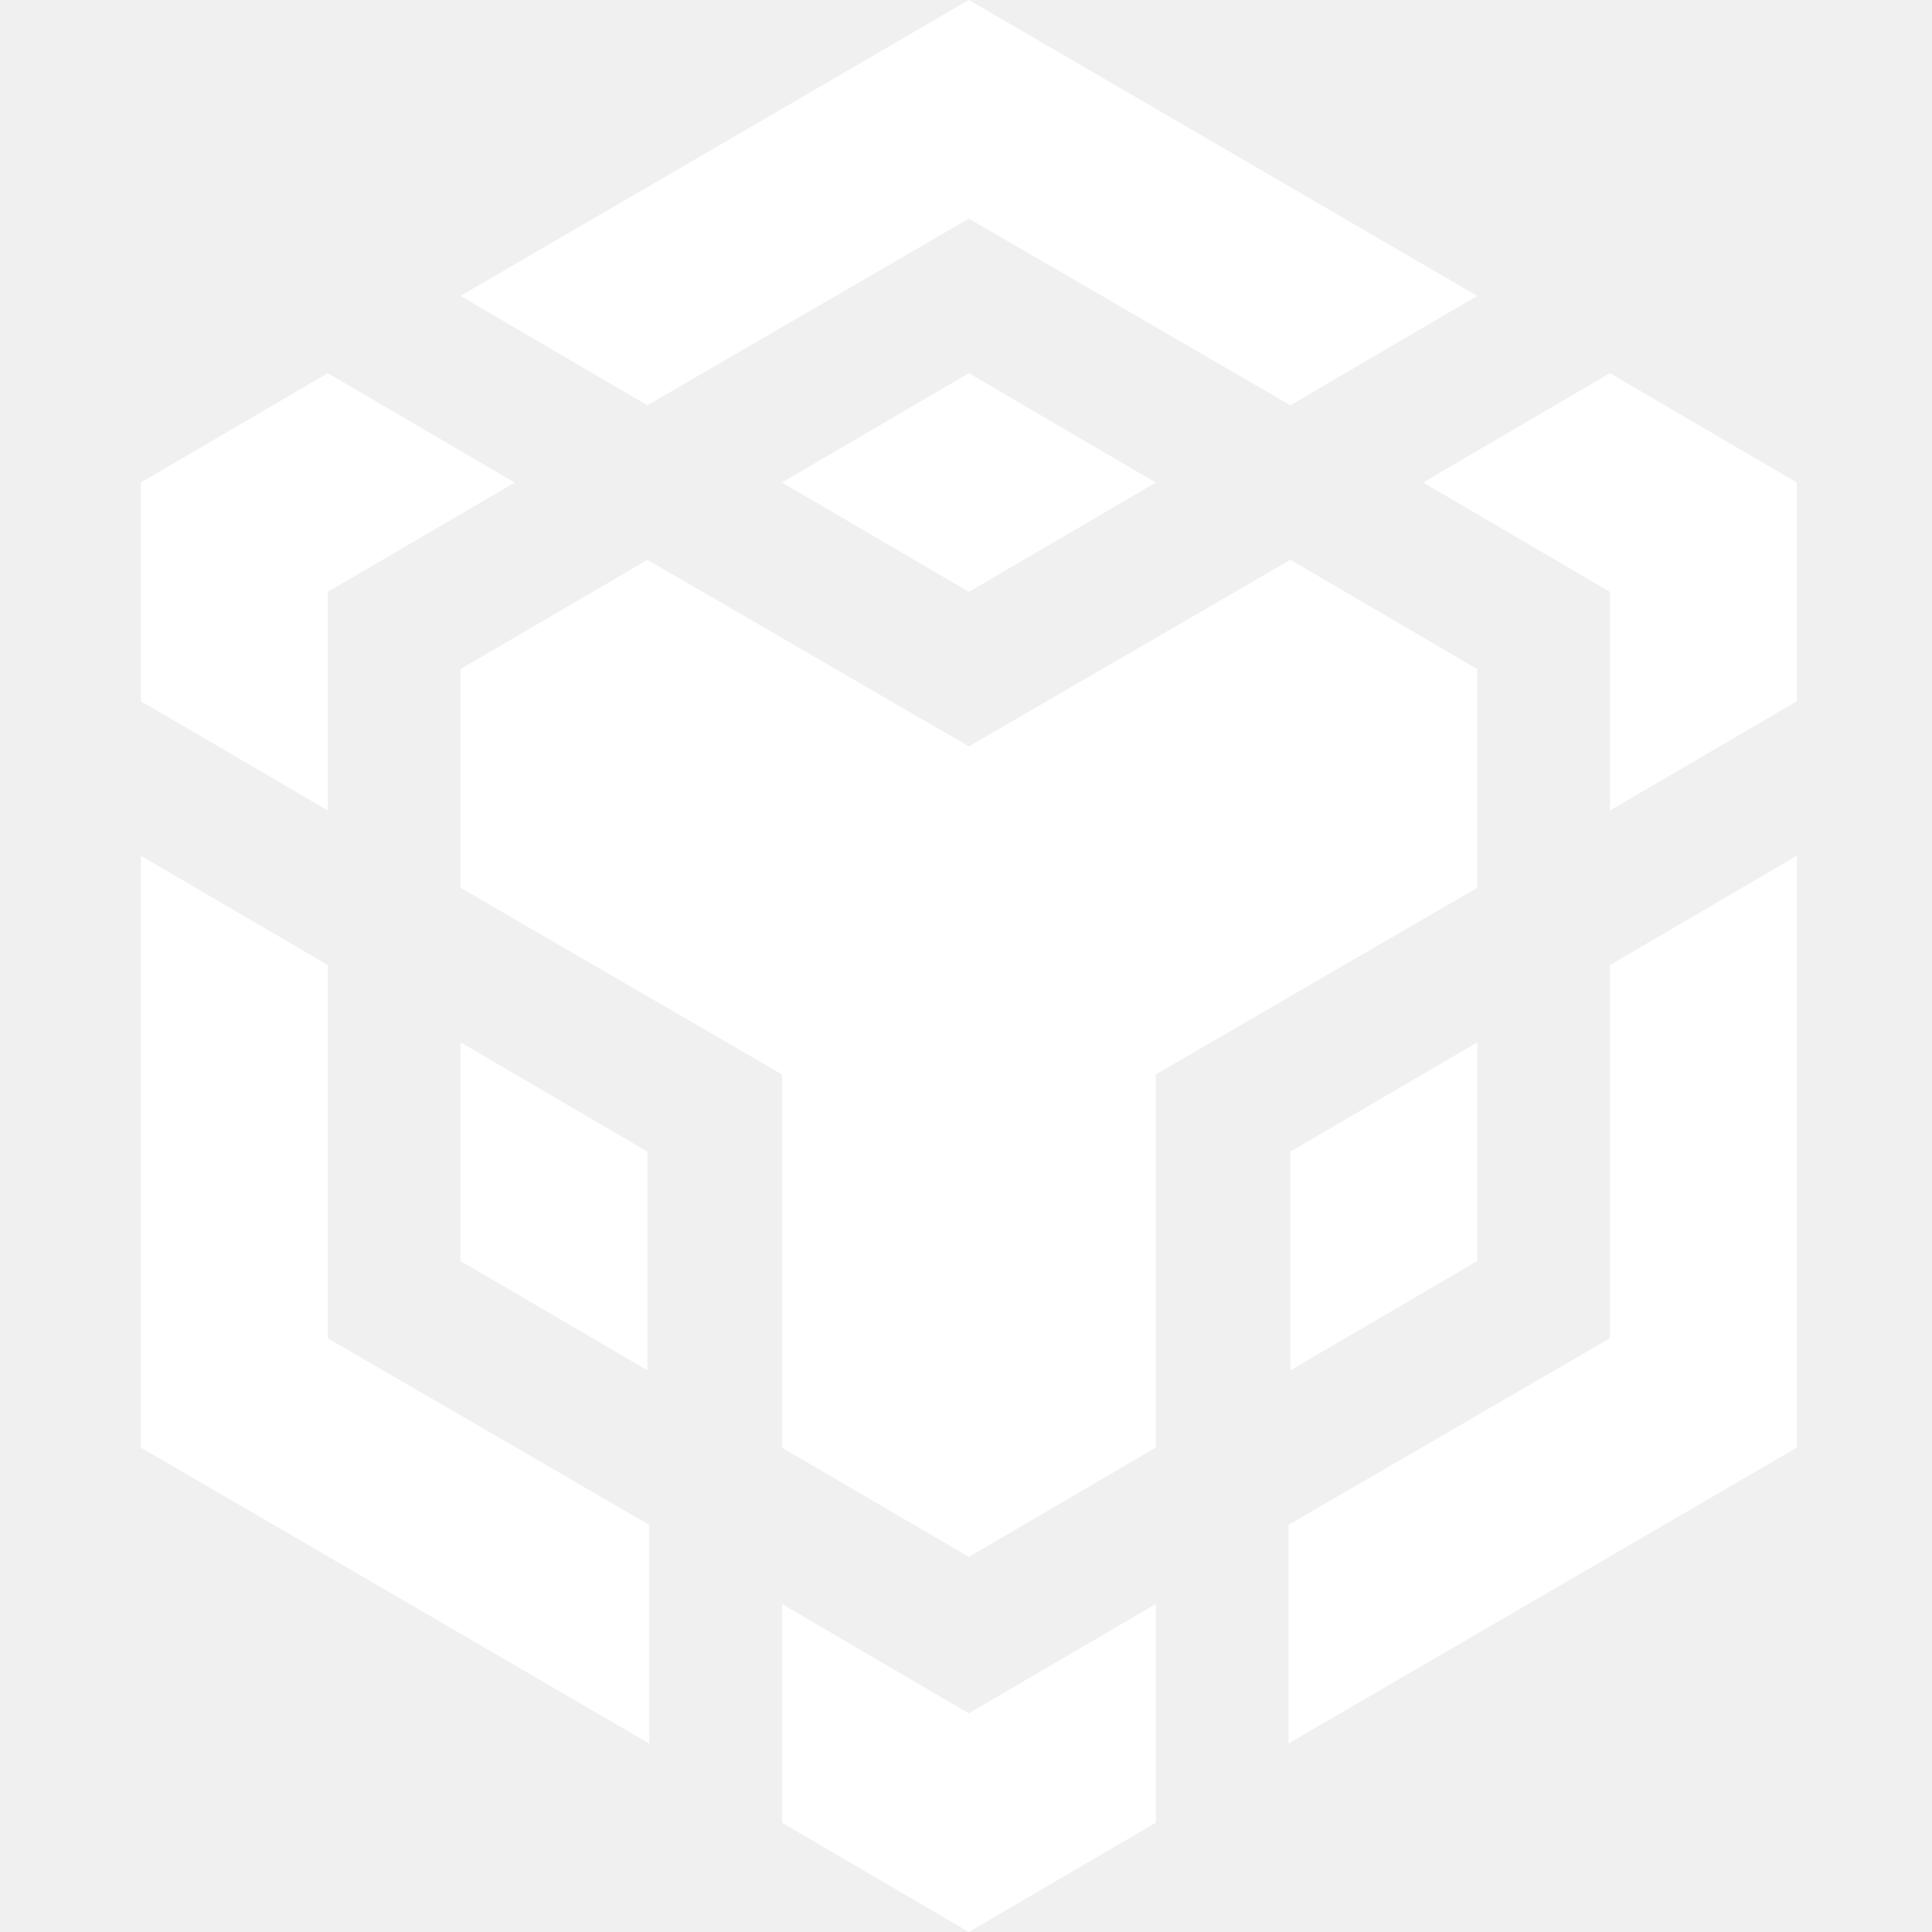
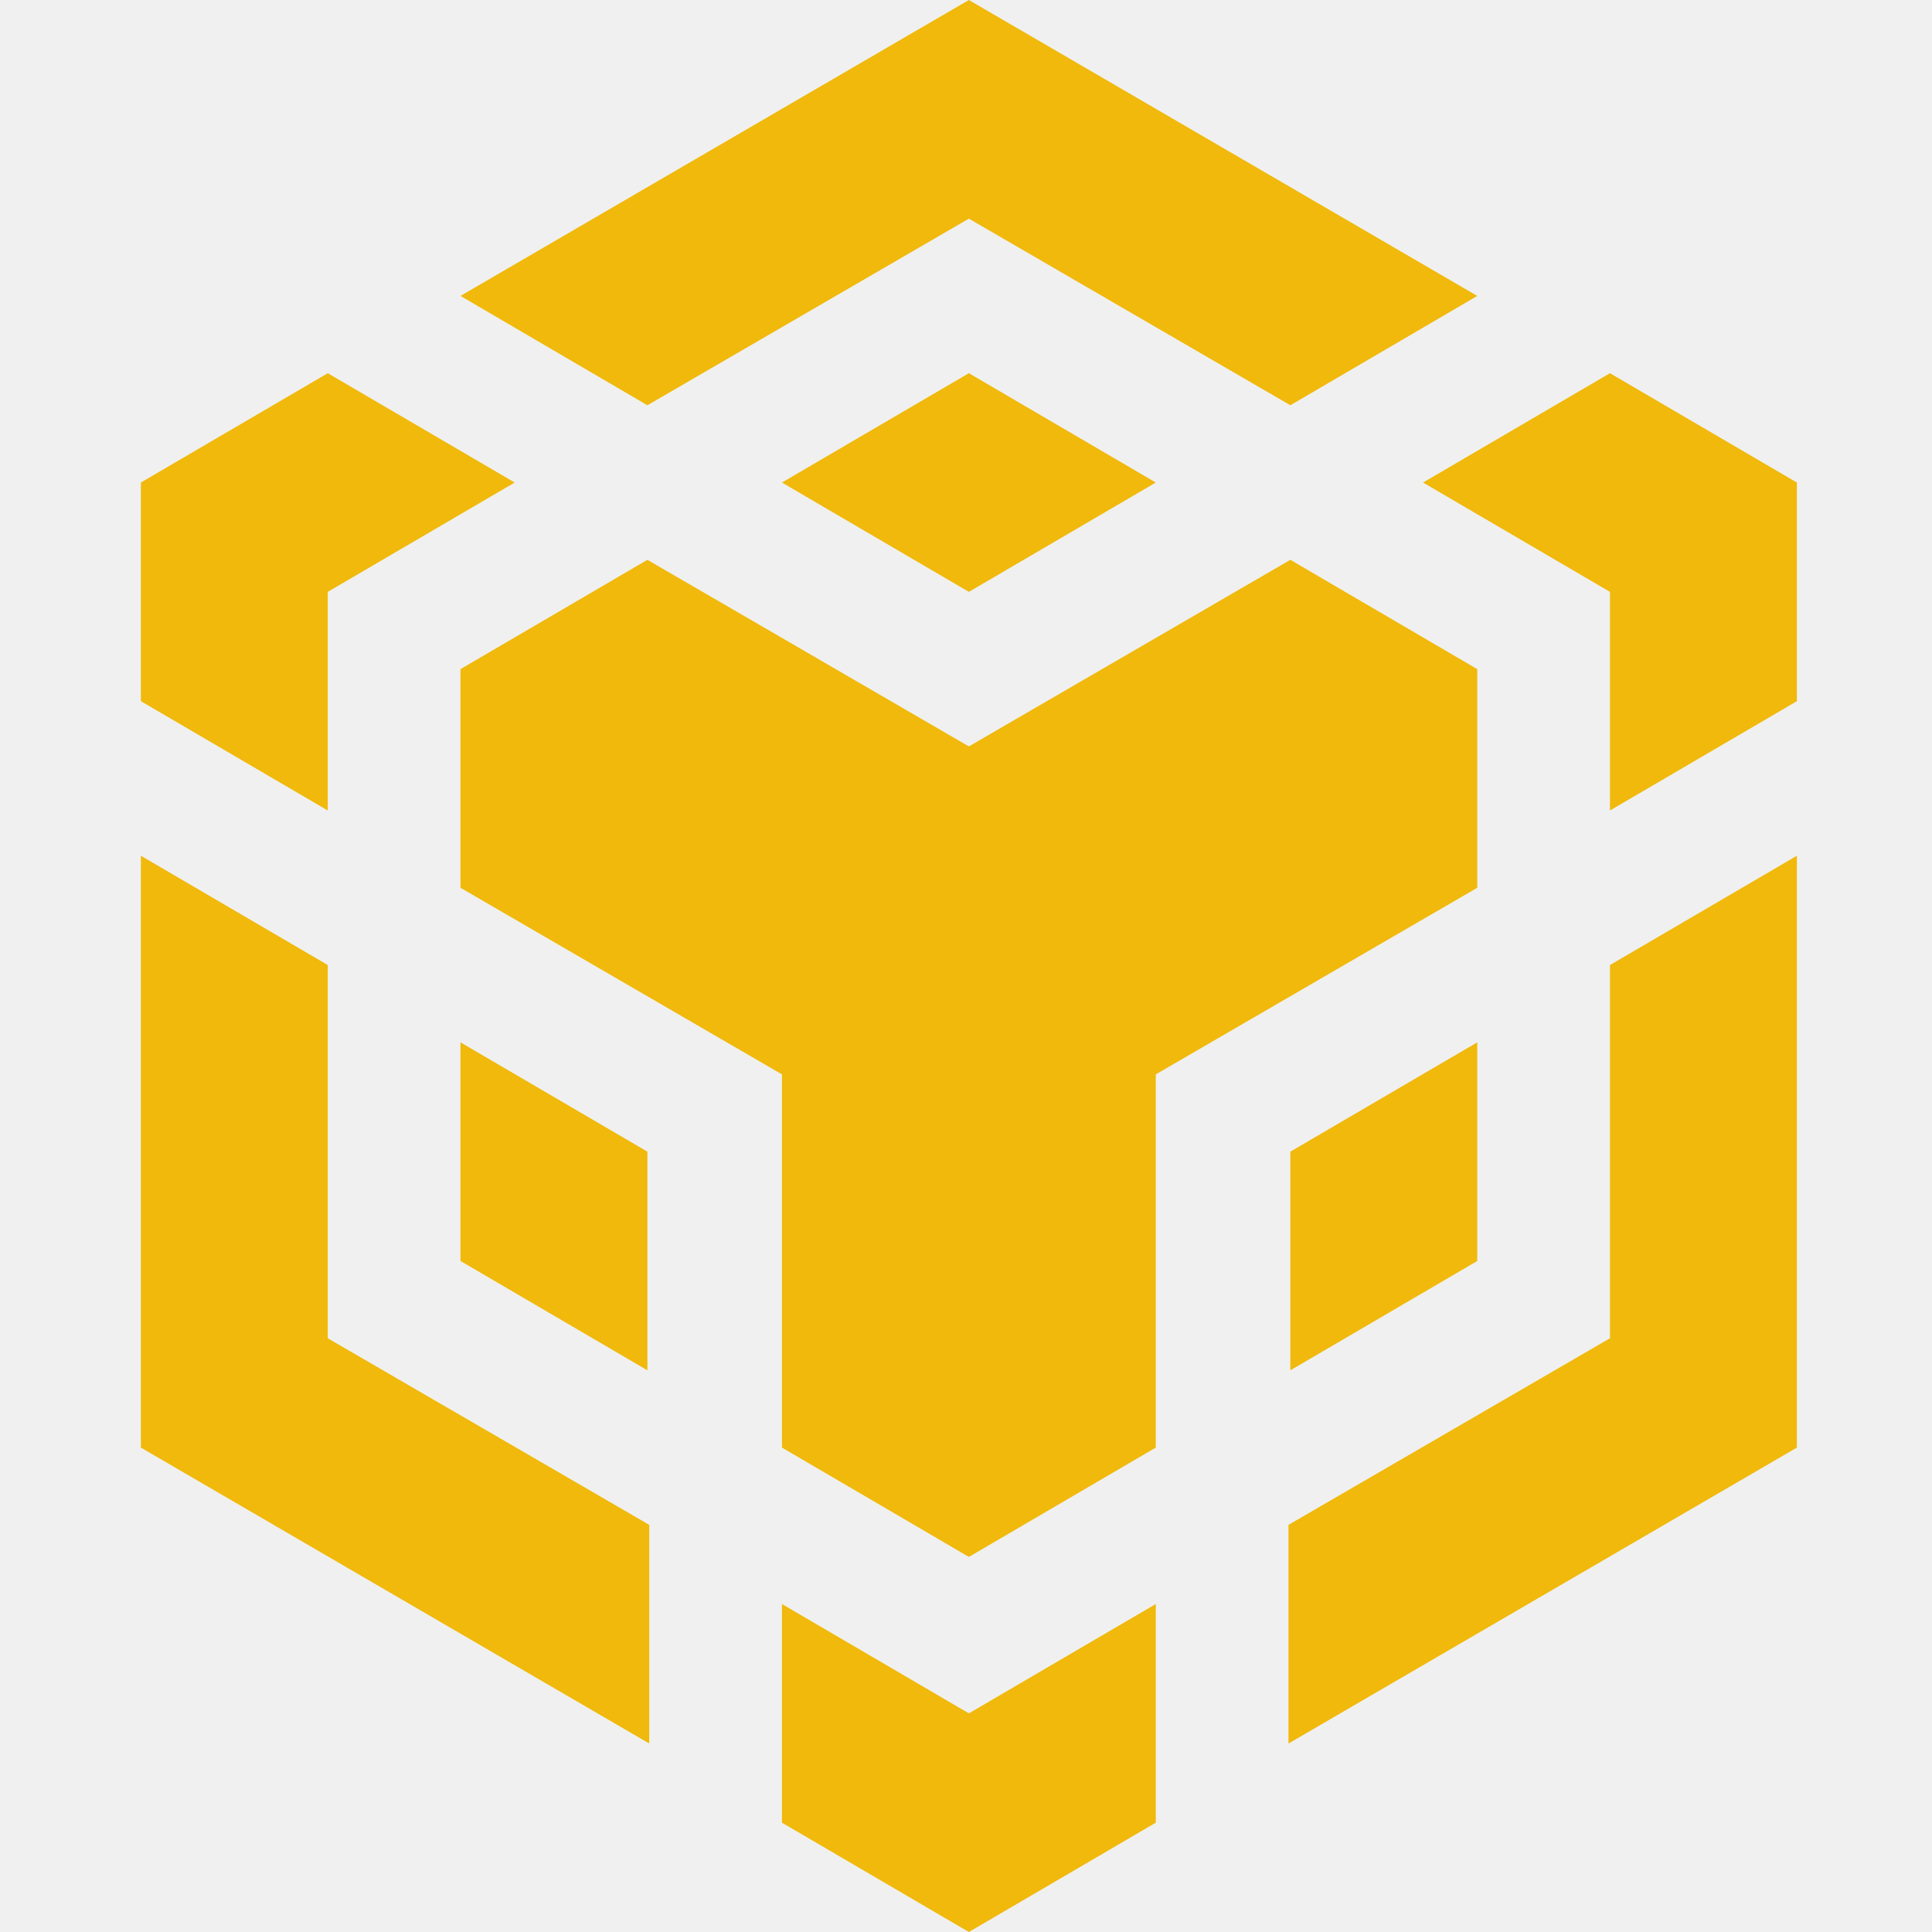
<svg xmlns="http://www.w3.org/2000/svg" width="96" height="96" viewBox="0 0 96 96" fill="none">
-   <path d="M22.881 14.704L48.143 0L73.404 14.704L64.117 20.137L48.143 10.864L32.169 20.137L22.881 14.704ZM73.404 33.249L64.117 27.817L48.143 37.089L32.169 27.817L22.881 33.249V44.113L38.855 53.385V71.93L48.143 77.362L57.43 71.93V53.385L73.404 44.113V33.249ZM73.404 62.658V51.793L64.117 57.225V68.09L73.404 62.658ZM79.998 66.498L64.024 75.77V86.634L89.286 71.93V42.521L79.998 47.953V66.498ZM70.711 23.977L79.998 29.409V40.273L89.286 34.841V23.977L79.998 18.544L70.711 23.977ZM38.855 79.703V90.568L48.143 96L57.43 90.568V79.703L48.143 85.136L38.855 79.703ZM22.881 62.658L32.169 68.09V57.225L22.881 51.793V62.658ZM38.855 23.977L48.143 29.409L57.43 23.977L48.143 18.544L38.855 23.977ZM16.287 29.409L25.575 23.977L16.287 18.544L7 23.977V34.841L16.287 40.273V29.409ZM16.287 47.953L7 42.521V71.93L32.261 86.634V75.77L16.287 66.498V47.953Z" fill="white" />
+   <path d="M22.881 14.704L48.143 0L73.404 14.704L64.117 20.137L48.143 10.864L32.169 20.137L22.881 14.704ZM73.404 33.249L64.117 27.817L48.143 37.089L32.169 27.817L22.881 33.249V44.113L38.855 53.385V71.93L48.143 77.362L57.43 71.93V53.385L73.404 44.113V33.249ZM73.404 62.658V51.793L64.117 57.225V68.09L73.404 62.658ZM79.998 66.498L64.024 75.77V86.634L89.286 71.93V42.521L79.998 47.953V66.498ZM70.711 23.977L79.998 29.409V40.273L89.286 34.841V23.977L79.998 18.544L70.711 23.977ZM38.855 79.703V90.568L48.143 96L57.43 90.568V79.703L48.143 85.136L38.855 79.703ZM22.881 62.658L32.169 68.09V57.225L22.881 51.793V62.658ZM38.855 23.977L48.143 29.409L57.43 23.977L48.143 18.544L38.855 23.977ZM16.287 29.409L25.575 23.977L16.287 18.544L7 23.977V34.841L16.287 40.273V29.409ZM16.287 47.953L7 42.521V71.93L32.261 86.634V75.77L16.287 66.498V47.953Z" fill="#F0B90B" />
</svg>
